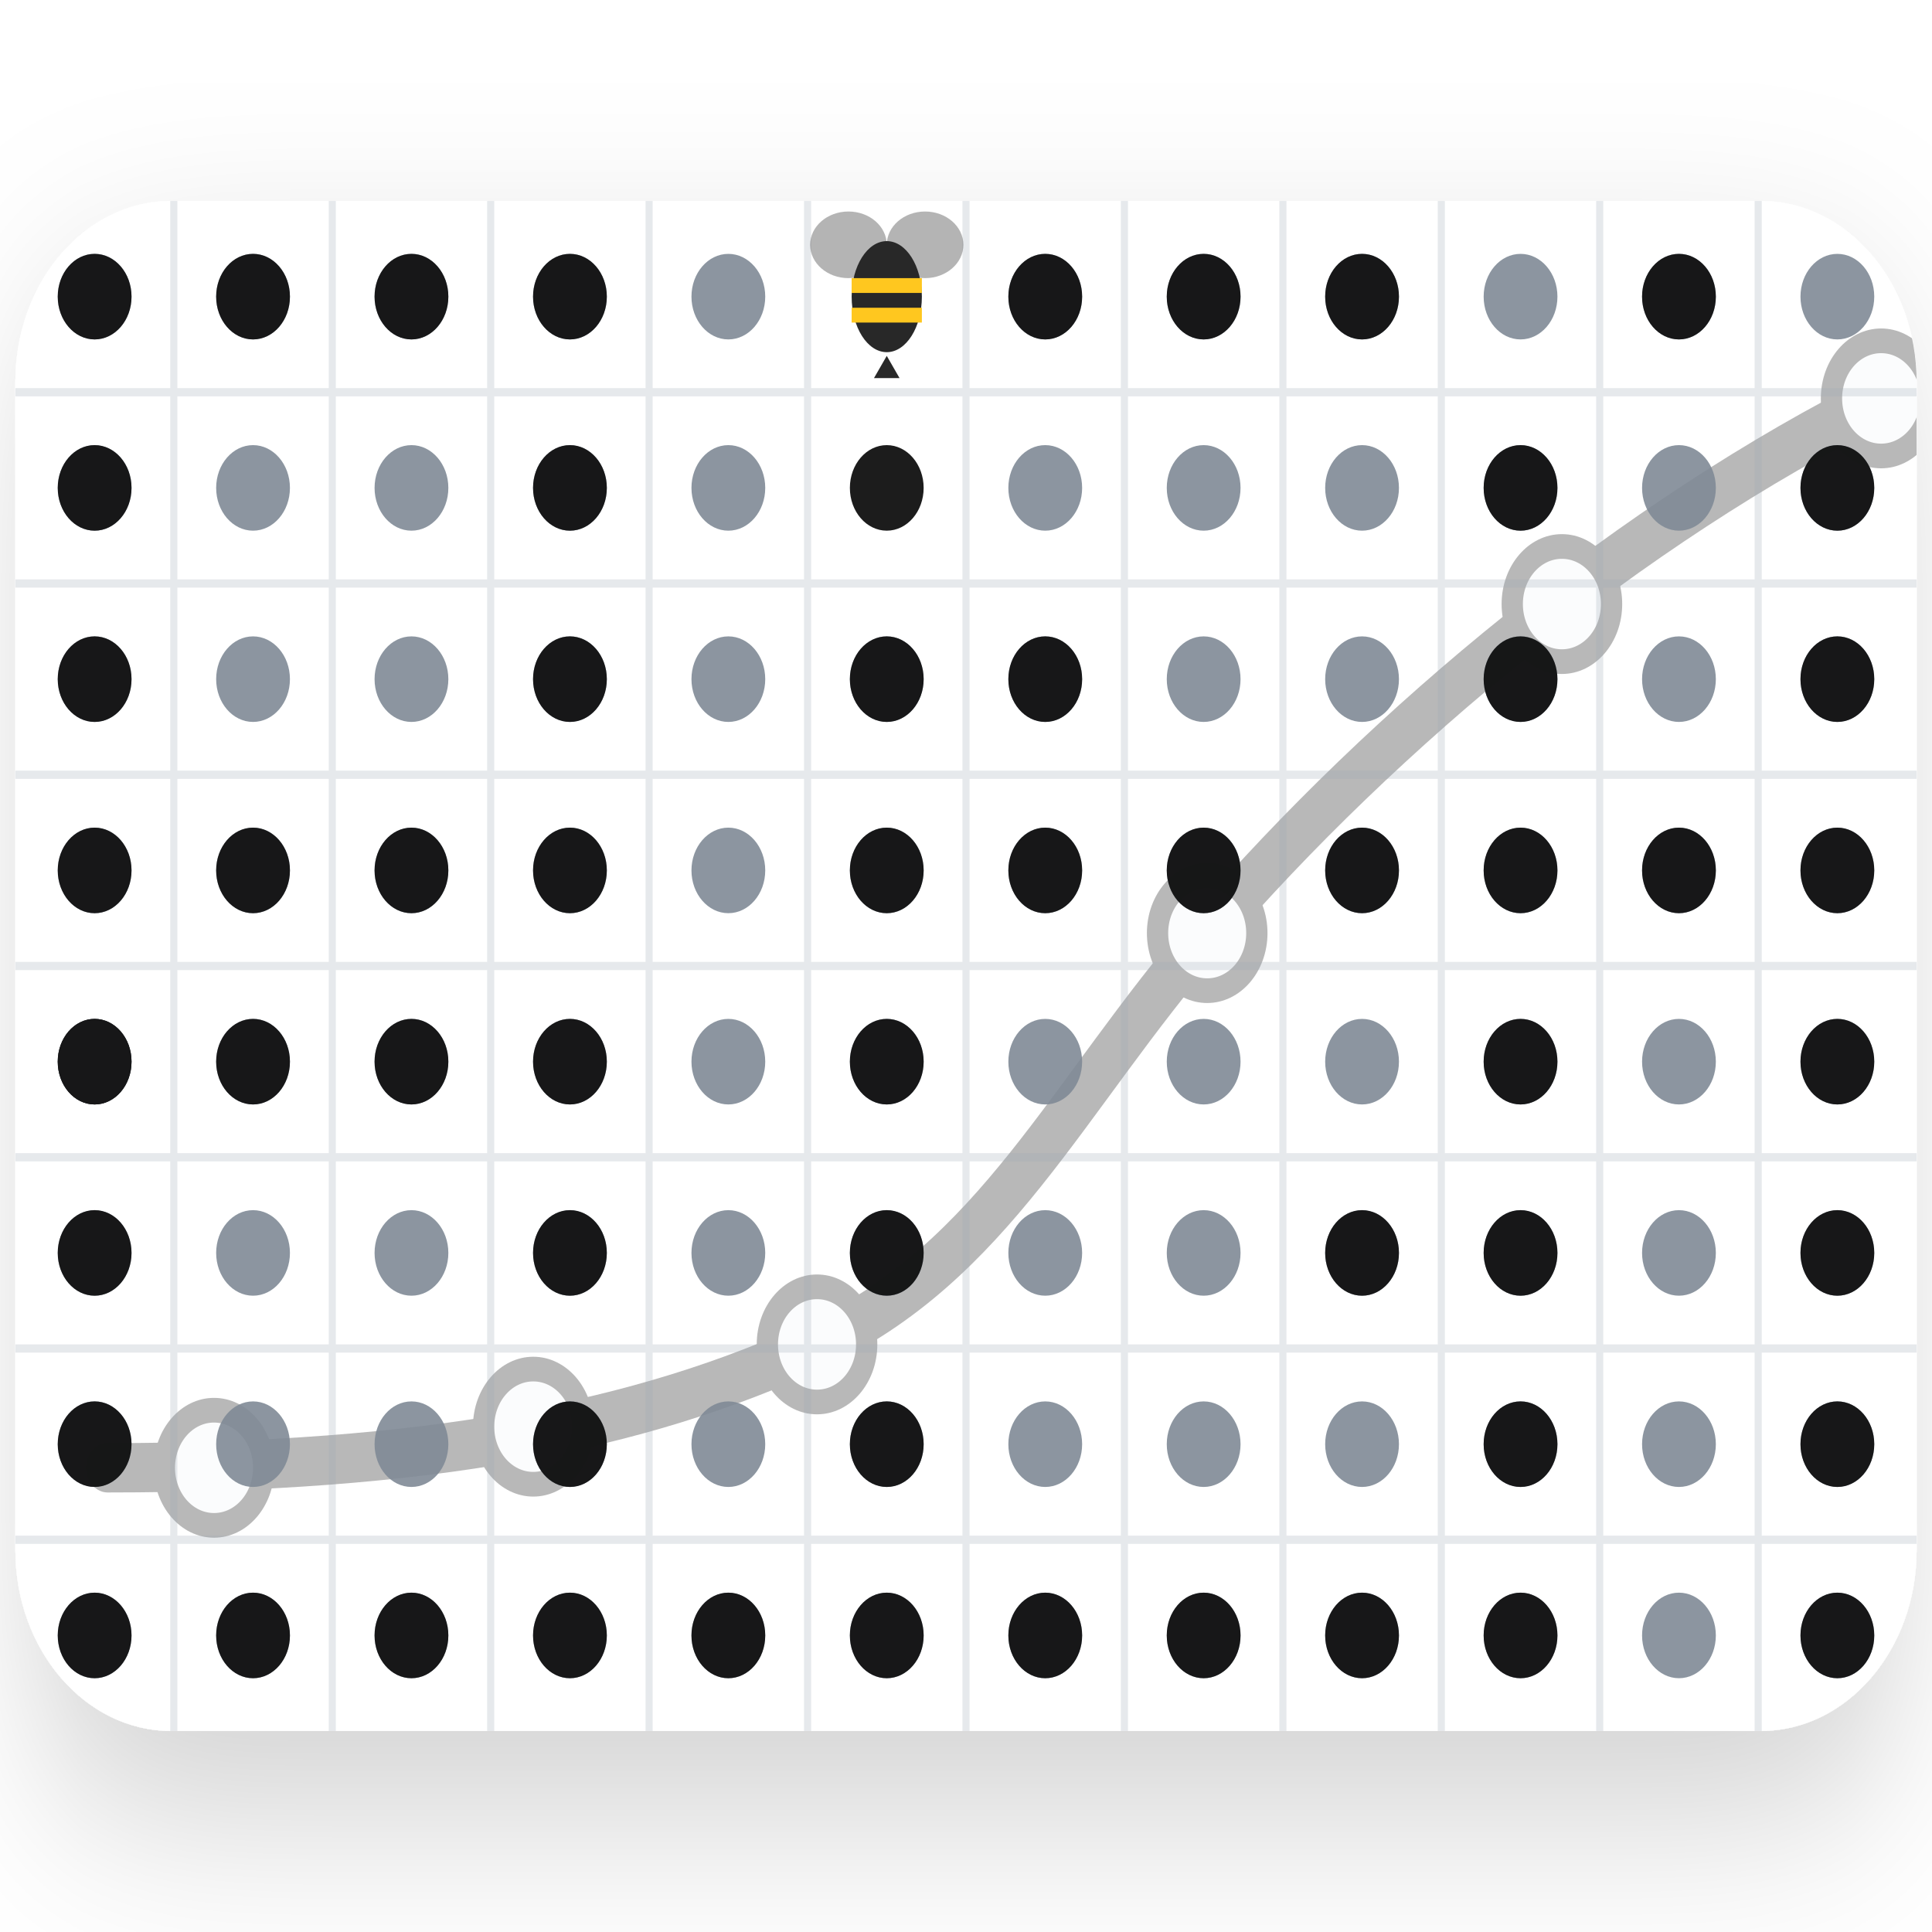
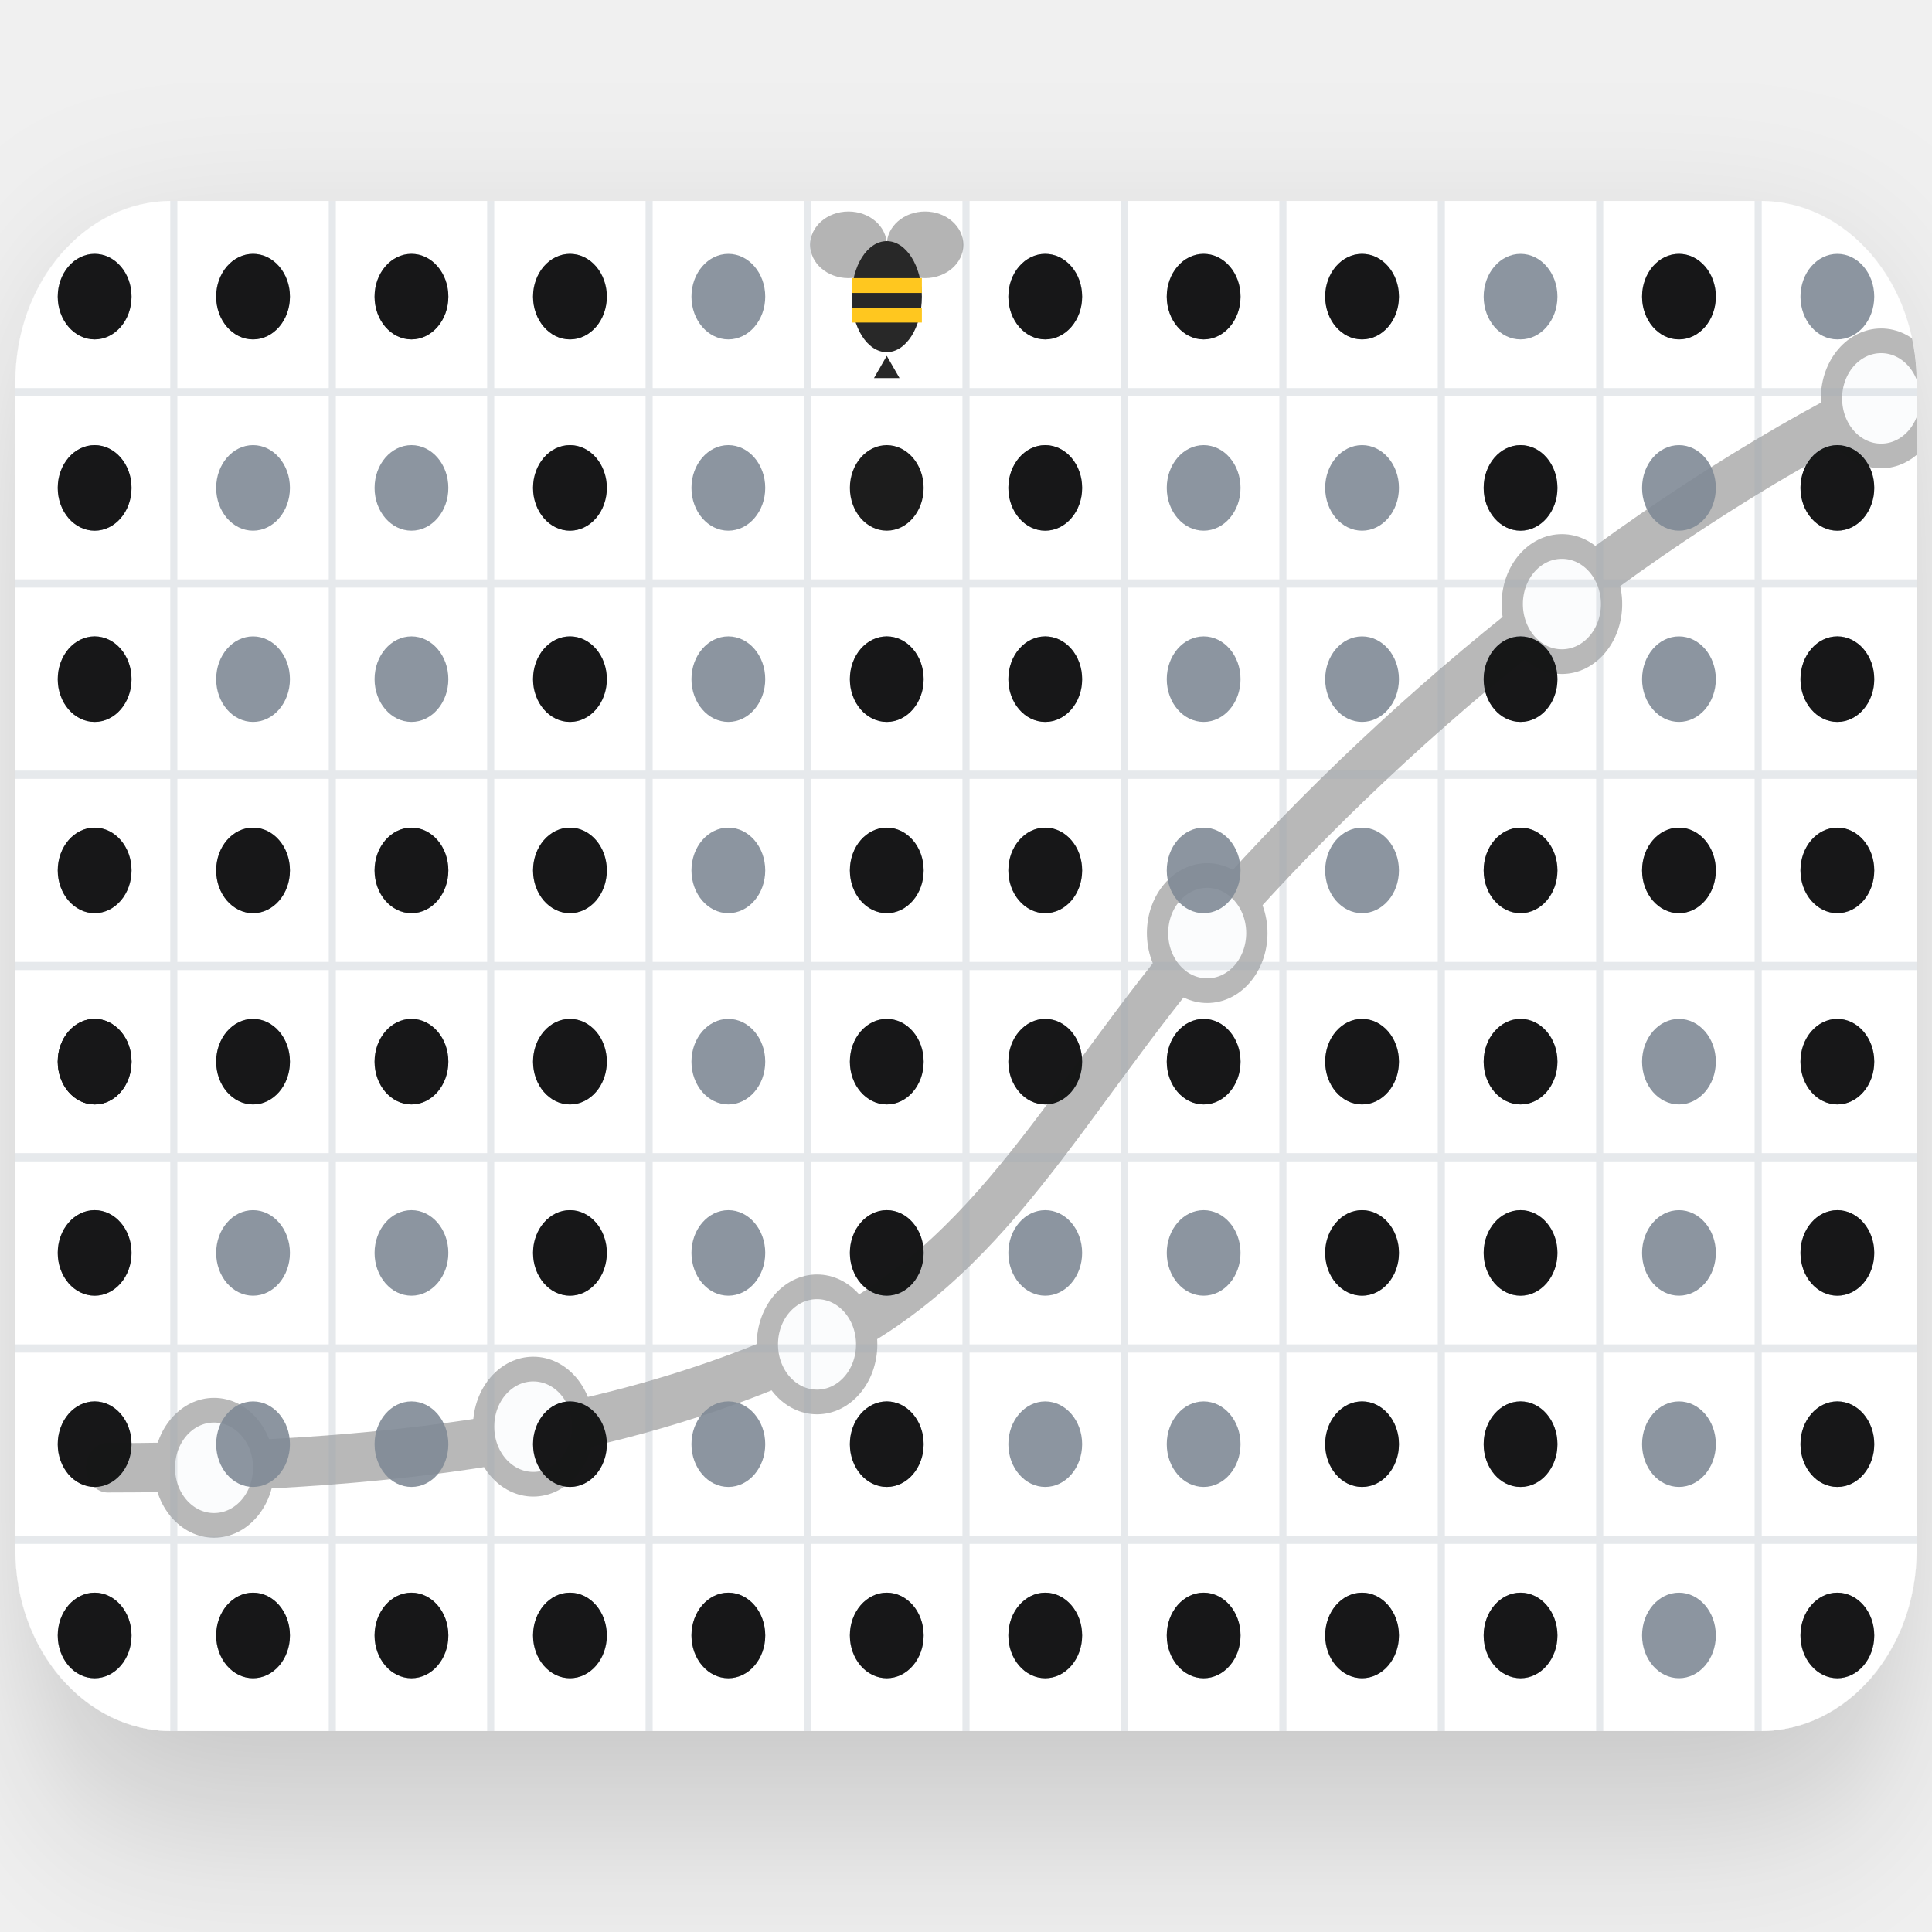
<svg xmlns="http://www.w3.org/2000/svg" width="512" height="512" viewBox="0 0 512 512">
-   <rect width="100%" height="100%" fill="#FFFFFF" />
  <defs>
    <linearGradient id="panelGrad" x1="122" y1="206" x2="390" y2="392" gradientUnits="userSpaceOnUse">
      <stop offset="0" stop-color="#EEF2F6" />
      <stop offset="1" stop-color="#D9E0E8" />
    </linearGradient>
    <filter id="shadow" x="-20%" y="-20%" width="140%" height="140%">
      <feDropShadow dx="0" dy="10" stdDeviation="12" flood-opacity="0.18" />
    </filter>
    <circle id="well" r="5.2" />
    <clipPath id="wellPanelClip">
      <rect x="122" y="206" width="268" height="186" rx="22" />
    </clipPath>
  </defs>
  <g transform="translate(256 256) scale(1.88 2.18) translate(-256 -299)">
    <g filter="url(#shadow)">
      <rect x="122" y="206" width="268" height="186" rx="22" fill="#FFFFFF" opacity="1" />
    </g>
    <g opacity="0.3" clip-path="url(#wellPanelClip)">
      <path d="M135 360                C 180 360, 210 355, 235 345                C 260 335, 270 315, 290 295                C 315 270, 350 245, 385 230" fill="none" stroke="#111111" stroke-width="6" stroke-linecap="round" />
      <g fill="#F2F4F7" stroke="#111111" stroke-width="3">
        <circle cx="150" cy="360" r="7" />
        <circle cx="195" cy="355" r="7" />
        <circle cx="235" cy="345" r="7" />
        <circle cx="290" cy="295" r="7" />
        <circle cx="340" cy="255" r="7" />
        <circle cx="385" cy="230" r="7" />
      </g>
    </g>
    <g opacity="0.25" stroke="#9AA6B2" stroke-width="1">
      <line x1="144.33" y1="206" x2="144.33" y2="392" />
      <line x1="166.67" y1="206" x2="166.67" y2="392" />
      <line x1="189.00" y1="206" x2="189.00" y2="392" />
      <line x1="211.33" y1="206" x2="211.33" y2="392" />
      <line x1="233.67" y1="206" x2="233.67" y2="392" />
      <line x1="256.00" y1="206" x2="256.00" y2="392" />
      <line x1="278.33" y1="206" x2="278.33" y2="392" />
      <line x1="300.67" y1="206" x2="300.67" y2="392" />
      <line x1="323.00" y1="206" x2="323.00" y2="392" />
      <line x1="345.33" y1="206" x2="345.33" y2="392" />
      <line x1="367.67" y1="206" x2="367.67" y2="392" />
      <line x1="122" y1="229.25" x2="390" y2="229.25" />
      <line x1="122" y1="252.50" x2="390" y2="252.50" />
      <line x1="122" y1="275.75" x2="390" y2="275.75" />
      <line x1="122" y1="299.00" x2="390" y2="299.00" />
      <line x1="122" y1="322.25" x2="390" y2="322.25" />
      <line x1="122" y1="345.50" x2="390" y2="345.50" />
      <line x1="122" y1="368.75" x2="390" y2="368.75" />
    </g>
    <g fill="#7F8A96" opacity="0.9">
      <use href="#well" x="133.17" y="217.63" />
      <use href="#well" x="155.50" y="217.63" />
      <use href="#well" x="177.83" y="217.63" />
      <use href="#well" x="200.17" y="217.63" />
      <use href="#well" x="222.50" y="217.63" />
      <g transform="translate(244.83 217.63) scale(0.9)">
        <ellipse cx="-6" cy="-7" rx="6" ry="4.5" fill="#111111" opacity="0.35" />
        <ellipse cx="6" cy="-7" rx="6" ry="4.5" fill="#111111" opacity="0.35" />
        <ellipse cx="0" cy="0" rx="5.5" ry="7.5" fill="#111111" />
        <rect x="-5.5" y="-2.5" width="11" height="2" fill="#FFC107" />
        <rect x="-5.5" y="1.5" width="11" height="2" fill="#FFC107" />
        <path d="M0 8 L-2 11 L2 11 Z" fill="#111111" />
      </g>
      <use href="#well" x="267.17" y="217.63" />
      <use href="#well" x="289.50" y="217.63" />
      <use href="#well" x="311.83" y="217.63" />
      <use href="#well" x="334.17" y="217.63" />
      <use href="#well" x="356.50" y="217.63" />
      <use href="#well" x="378.83" y="217.63" />
      <use href="#well" x="133.17" y="240.88" />
      <use href="#well" x="155.50" y="240.88" />
      <use href="#well" x="177.83" y="240.88" />
      <use href="#well" x="200.17" y="240.88" />
      <use href="#well" x="222.50" y="240.88" />
      <use href="#well" x="267.17" y="240.88" />
      <use href="#well" x="289.50" y="240.88" />
      <use href="#well" x="311.83" y="240.88" />
      <use href="#well" x="334.17" y="240.88" />
      <use href="#well" x="356.50" y="240.88" />
      <use href="#well" x="378.83" y="240.88" />
      <use href="#well" x="133.17" y="264.13" />
      <use href="#well" x="155.50" y="264.13" />
      <use href="#well" x="177.83" y="264.13" />
      <use href="#well" x="200.17" y="264.13" />
      <use href="#well" x="222.50" y="264.13" />
      <use href="#well" x="244.83" y="264.13" />
      <use href="#well" x="267.17" y="264.13" />
      <use href="#well" x="289.50" y="264.13" />
      <use href="#well" x="311.83" y="264.13" />
      <use href="#well" x="334.17" y="264.13" />
      <use href="#well" x="356.50" y="264.13" />
      <use href="#well" x="378.83" y="264.13" />
      <use href="#well" x="133.17" y="287.38" />
      <use href="#well" x="155.50" y="287.38" />
      <use href="#well" x="177.83" y="287.38" />
      <use href="#well" x="200.17" y="287.38" />
      <use href="#well" x="222.50" y="287.38" />
      <use href="#well" x="244.83" y="287.38" />
      <use href="#well" x="267.17" y="287.38" />
      <use href="#well" x="289.50" y="287.38" />
      <use href="#well" x="311.83" y="287.38" />
      <use href="#well" x="334.17" y="287.38" />
      <use href="#well" x="356.50" y="287.38" />
      <use href="#well" x="378.83" y="287.38" />
      <use href="#well" x="133.17" y="310.63" />
      <use href="#well" x="155.50" y="310.63" />
      <use href="#well" x="177.83" y="310.63" />
      <use href="#well" x="200.17" y="310.63" />
      <use href="#well" x="222.50" y="310.63" />
      <use href="#well" x="244.83" y="310.63" />
      <use href="#well" x="267.17" y="310.63" />
      <use href="#well" x="289.50" y="310.63" />
      <use href="#well" x="311.83" y="310.63" />
      <use href="#well" x="334.17" y="310.63" />
      <use href="#well" x="356.50" y="310.63" />
      <use href="#well" x="378.83" y="310.63" />
      <use href="#well" x="133.17" y="333.88" />
      <use href="#well" x="155.50" y="333.88" />
      <use href="#well" x="177.83" y="333.88" />
      <use href="#well" x="200.17" y="333.88" />
      <use href="#well" x="222.50" y="333.88" />
      <use href="#well" x="244.83" y="333.88" />
      <use href="#well" x="267.17" y="333.88" />
      <use href="#well" x="289.50" y="333.88" />
      <use href="#well" x="311.83" y="333.88" />
      <use href="#well" x="334.17" y="333.88" />
      <use href="#well" x="356.50" y="333.88" />
      <use href="#well" x="378.83" y="333.88" />
      <use href="#well" x="133.17" y="357.13" />
      <use href="#well" x="155.50" y="357.13" />
      <use href="#well" x="177.83" y="357.13" />
      <use href="#well" x="200.17" y="357.13" />
      <use href="#well" x="222.50" y="357.13" />
      <use href="#well" x="244.83" y="357.13" />
      <use href="#well" x="267.17" y="357.13" />
      <use href="#well" x="289.50" y="357.13" />
      <use href="#well" x="311.83" y="357.13" />
      <use href="#well" x="334.17" y="357.13" />
      <use href="#well" x="356.50" y="357.13" />
      <use href="#well" x="378.83" y="357.13" />
      <use href="#well" x="133.17" y="380.38" />
      <use href="#well" x="155.50" y="380.38" />
      <use href="#well" x="177.83" y="380.38" />
      <use href="#well" x="200.17" y="380.38" />
      <use href="#well" x="222.50" y="380.38" />
      <use href="#well" x="244.83" y="380.38" />
      <use href="#well" x="267.17" y="380.38" />
      <use href="#well" x="289.50" y="380.38" />
      <use href="#well" x="311.83" y="380.38" />
      <use href="#well" x="334.17" y="380.38" />
      <use href="#well" x="356.50" y="380.38" />
      <use href="#well" x="378.83" y="380.38" />
    </g>
    <g fill="#111111" opacity="0.95">
      <circle cx="133.17" cy="217.63" r="5.2" />
      <circle cx="155.50" cy="217.63" r="5.2" />
      <circle cx="177.83" cy="217.63" r="5.2" />
      <circle cx="133.17" cy="240.88" r="5.2" />
      <circle cx="133.17" cy="264.13" r="5.2" />
      <circle cx="133.17" cy="287.38" r="5.2" />
      <circle cx="155.50" cy="287.38" r="5.2" />
      <circle cx="177.83" cy="287.38" r="5.2" />
      <circle cx="133.17" cy="310.63" r="5.2" />
      <circle cx="155.50" cy="310.63" r="5.2" />
      <circle cx="177.83" cy="310.63" r="5.2" />
      <circle cx="133.17" cy="310.63" r="5.2" />
      <circle cx="133.17" cy="333.88" r="5.2" />
      <circle cx="133.17" cy="357.13" r="5.2" />
      <circle cx="133.17" cy="380.38" r="5.2" />
      <circle cx="155.50" cy="380.38" r="5.2" />
      <circle cx="177.83" cy="380.38" r="5.2" />
      <circle cx="200.17" cy="217.63" r="5.2" />
      <circle cx="200.17" cy="240.88" r="5.2" />
      <circle cx="200.17" cy="264.13" r="5.2" />
      <circle cx="200.17" cy="287.38" r="5.2" />
      <circle cx="200.17" cy="310.63" r="5.2" />
      <circle cx="200.17" cy="333.88" r="5.2" />
      <circle cx="200.17" cy="357.13" r="5.2" />
      <circle cx="200.17" cy="380.38" r="5.2" />
      <circle cx="222.50" cy="380.38" r="5.2" />
      <circle cx="244.83" cy="240.88" r="5.2" />
      <circle cx="244.83" cy="264.13" r="5.2" />
      <circle cx="244.83" cy="287.38" r="5.2" />
      <circle cx="244.83" cy="310.63" r="5.2" />
      <circle cx="244.83" cy="333.88" r="5.2" />
      <circle cx="244.83" cy="357.13" r="5.2" />
      <circle cx="244.83" cy="380.38" r="5.2" />
      <circle cx="267.17" cy="217.63" r="5.2" />
      <circle cx="289.50" cy="217.63" r="5.2" />
      <circle cx="311.83" cy="217.63" r="5.2" />
+       <circle cx="267.17" cy="240.88" r="5.2" />
      <circle cx="267.17" cy="264.13" r="5.2" />
      <circle cx="267.17" cy="287.38" r="5.2" />
-       <circle cx="289.50" cy="287.38" r="5.2" />
-       <circle cx="311.83" cy="287.38" r="5.2" />
+       <circle cx="267.17" cy="310.63" r="5.2" />
+       <circle cx="289.50" cy="310.63" r="5.2" />
+       <circle cx="311.83" cy="310.63" r="5.2" />
      <circle cx="311.83" cy="333.88" r="5.2" />
+       <circle cx="311.83" cy="357.13" r="5.2" />
      <circle cx="267.17" cy="380.38" r="5.2" />
      <circle cx="289.50" cy="380.38" r="5.2" />
      <circle cx="311.83" cy="380.38" r="5.2" />
      <circle cx="356.50" cy="217.63" r="5.2" />
      <circle cx="334.17" cy="240.88" r="5.2" />
      <circle cx="378.83" cy="240.88" r="5.2" />
      <circle cx="334.17" cy="264.13" r="5.2" />
      <circle cx="378.83" cy="264.13" r="5.2" />
      <circle cx="334.17" cy="287.38" r="5.2" />
      <circle cx="356.50" cy="287.38" r="5.2" />
      <circle cx="378.83" cy="287.38" r="5.2" />
      <circle cx="334.17" cy="310.63" r="5.2" />
      <circle cx="378.83" cy="310.63" r="5.2" />
      <circle cx="334.17" cy="333.88" r="5.2" />
      <circle cx="378.83" cy="333.88" r="5.2" />
      <circle cx="334.17" cy="357.13" r="5.2" />
      <circle cx="378.83" cy="357.13" r="5.2" />
      <circle cx="334.17" cy="380.38" r="5.2" />
      <circle cx="378.83" cy="380.38" r="5.2" />
    </g>
  </g>
</svg>
